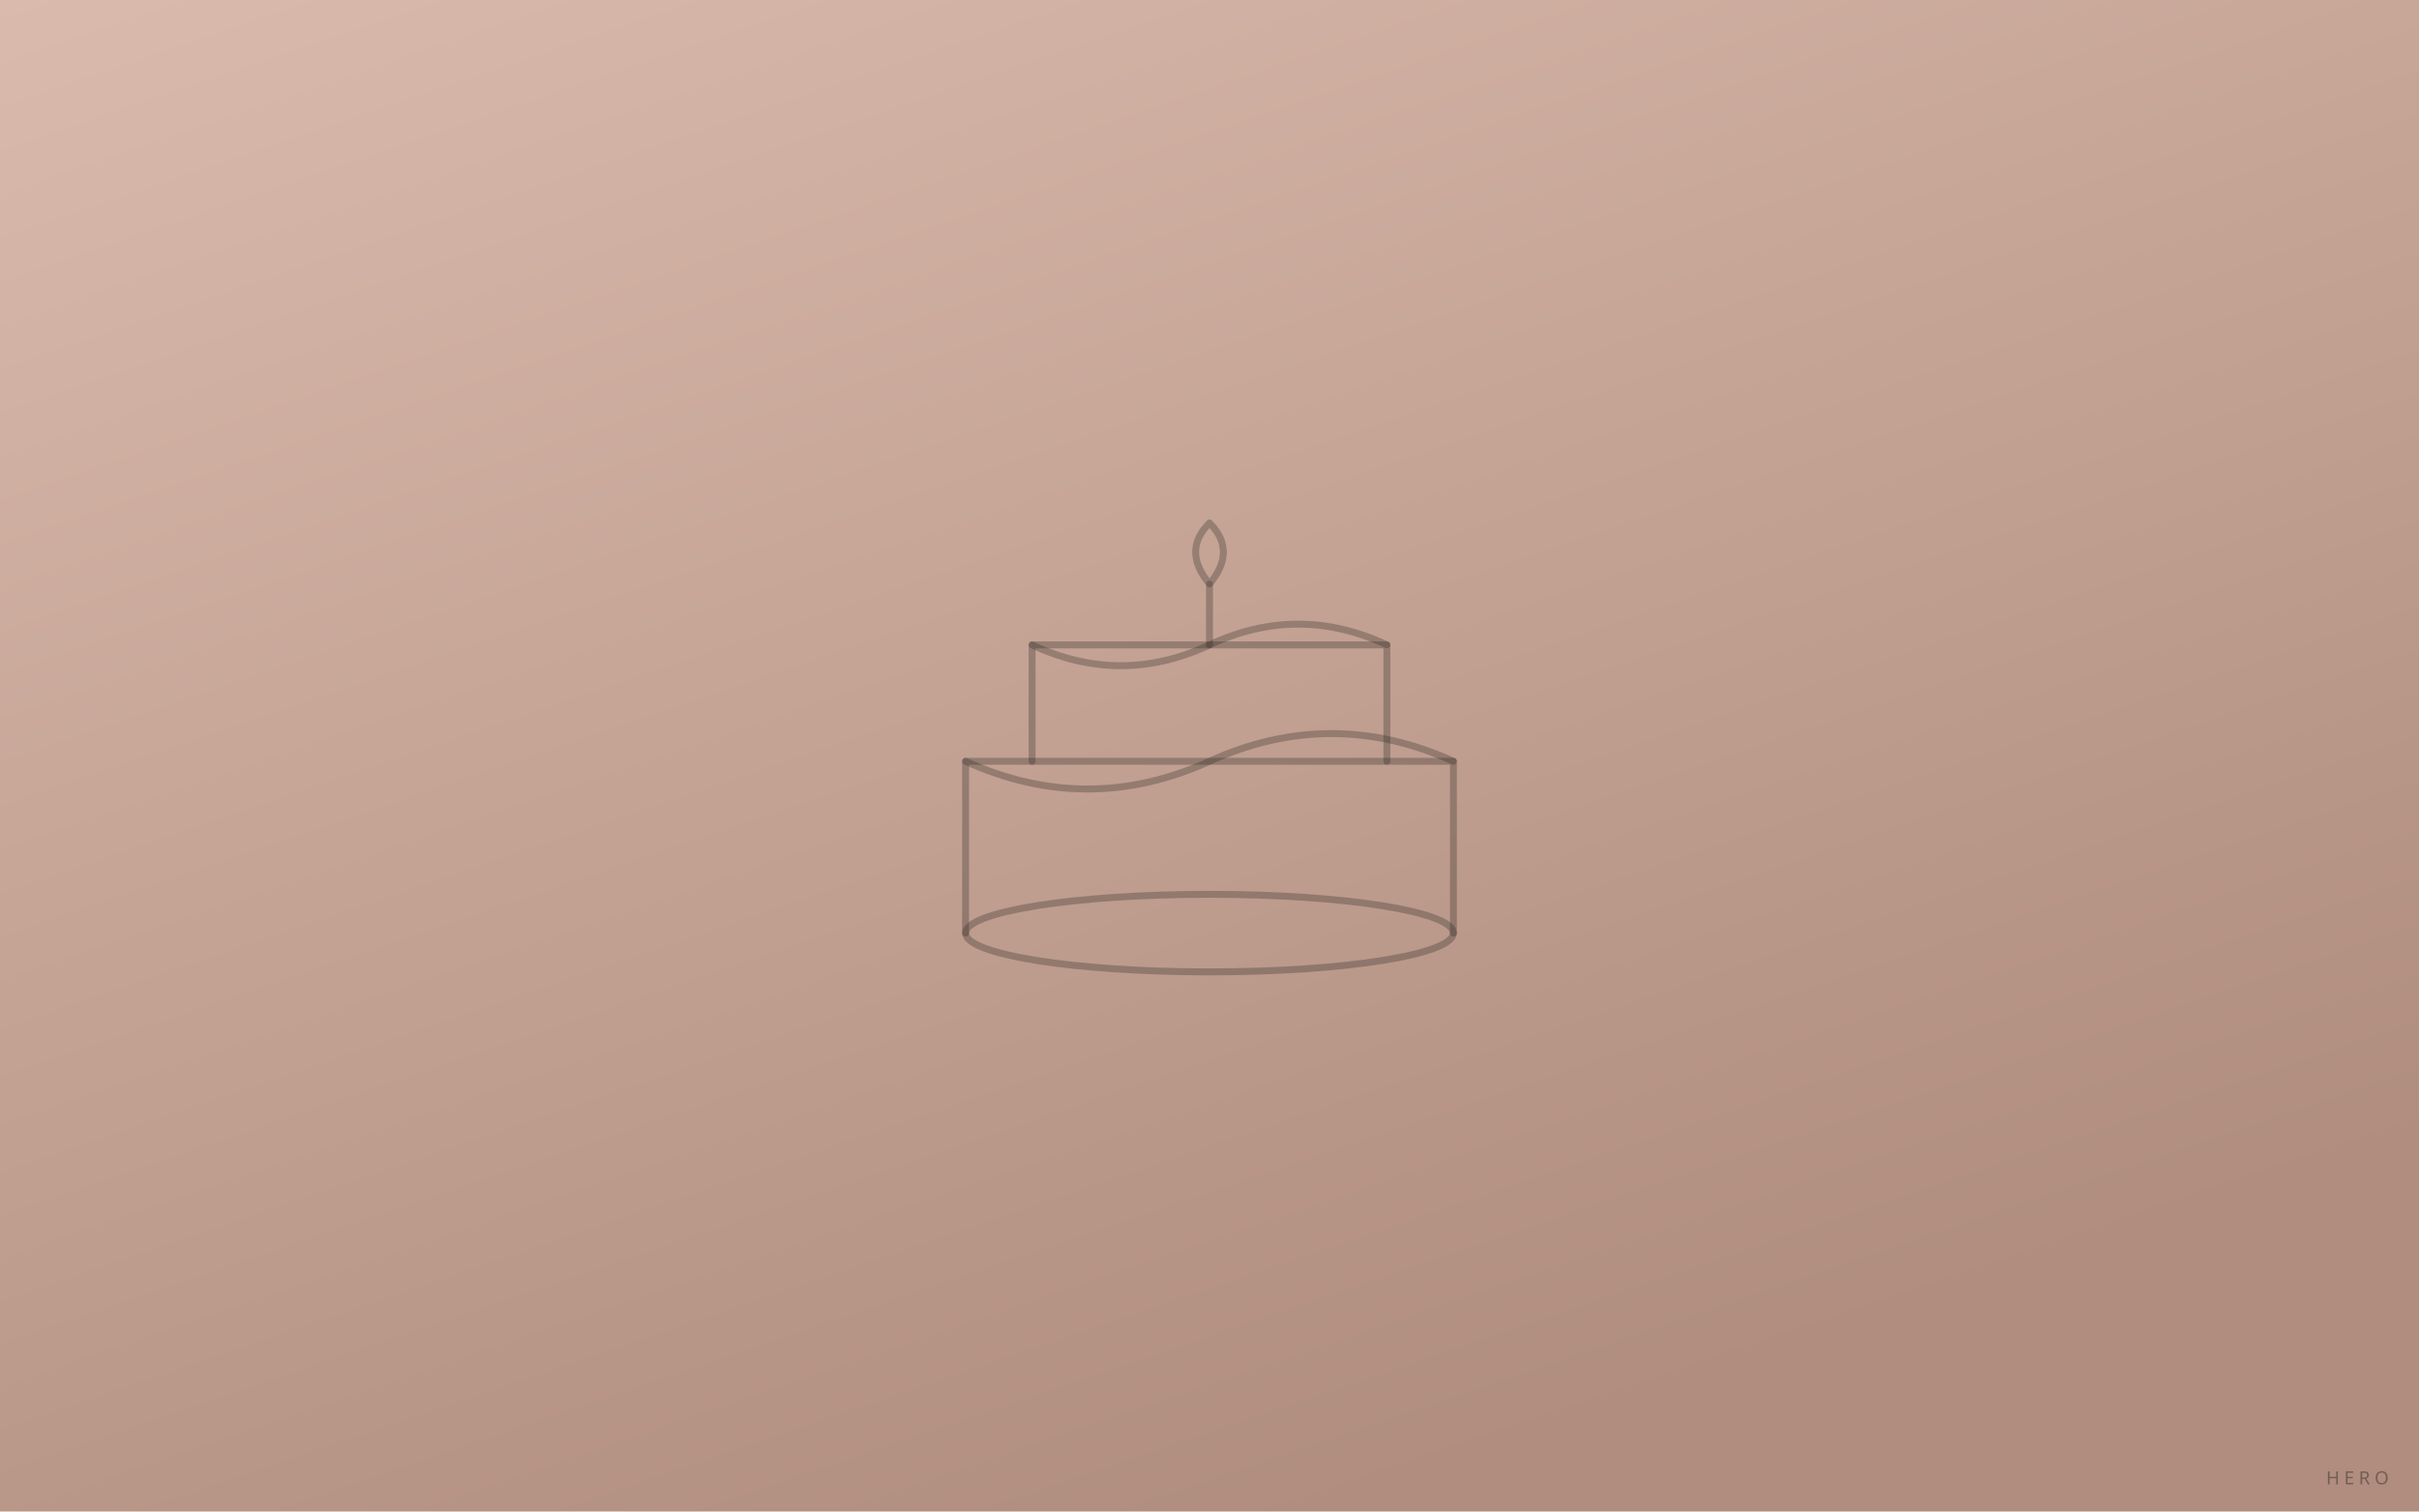
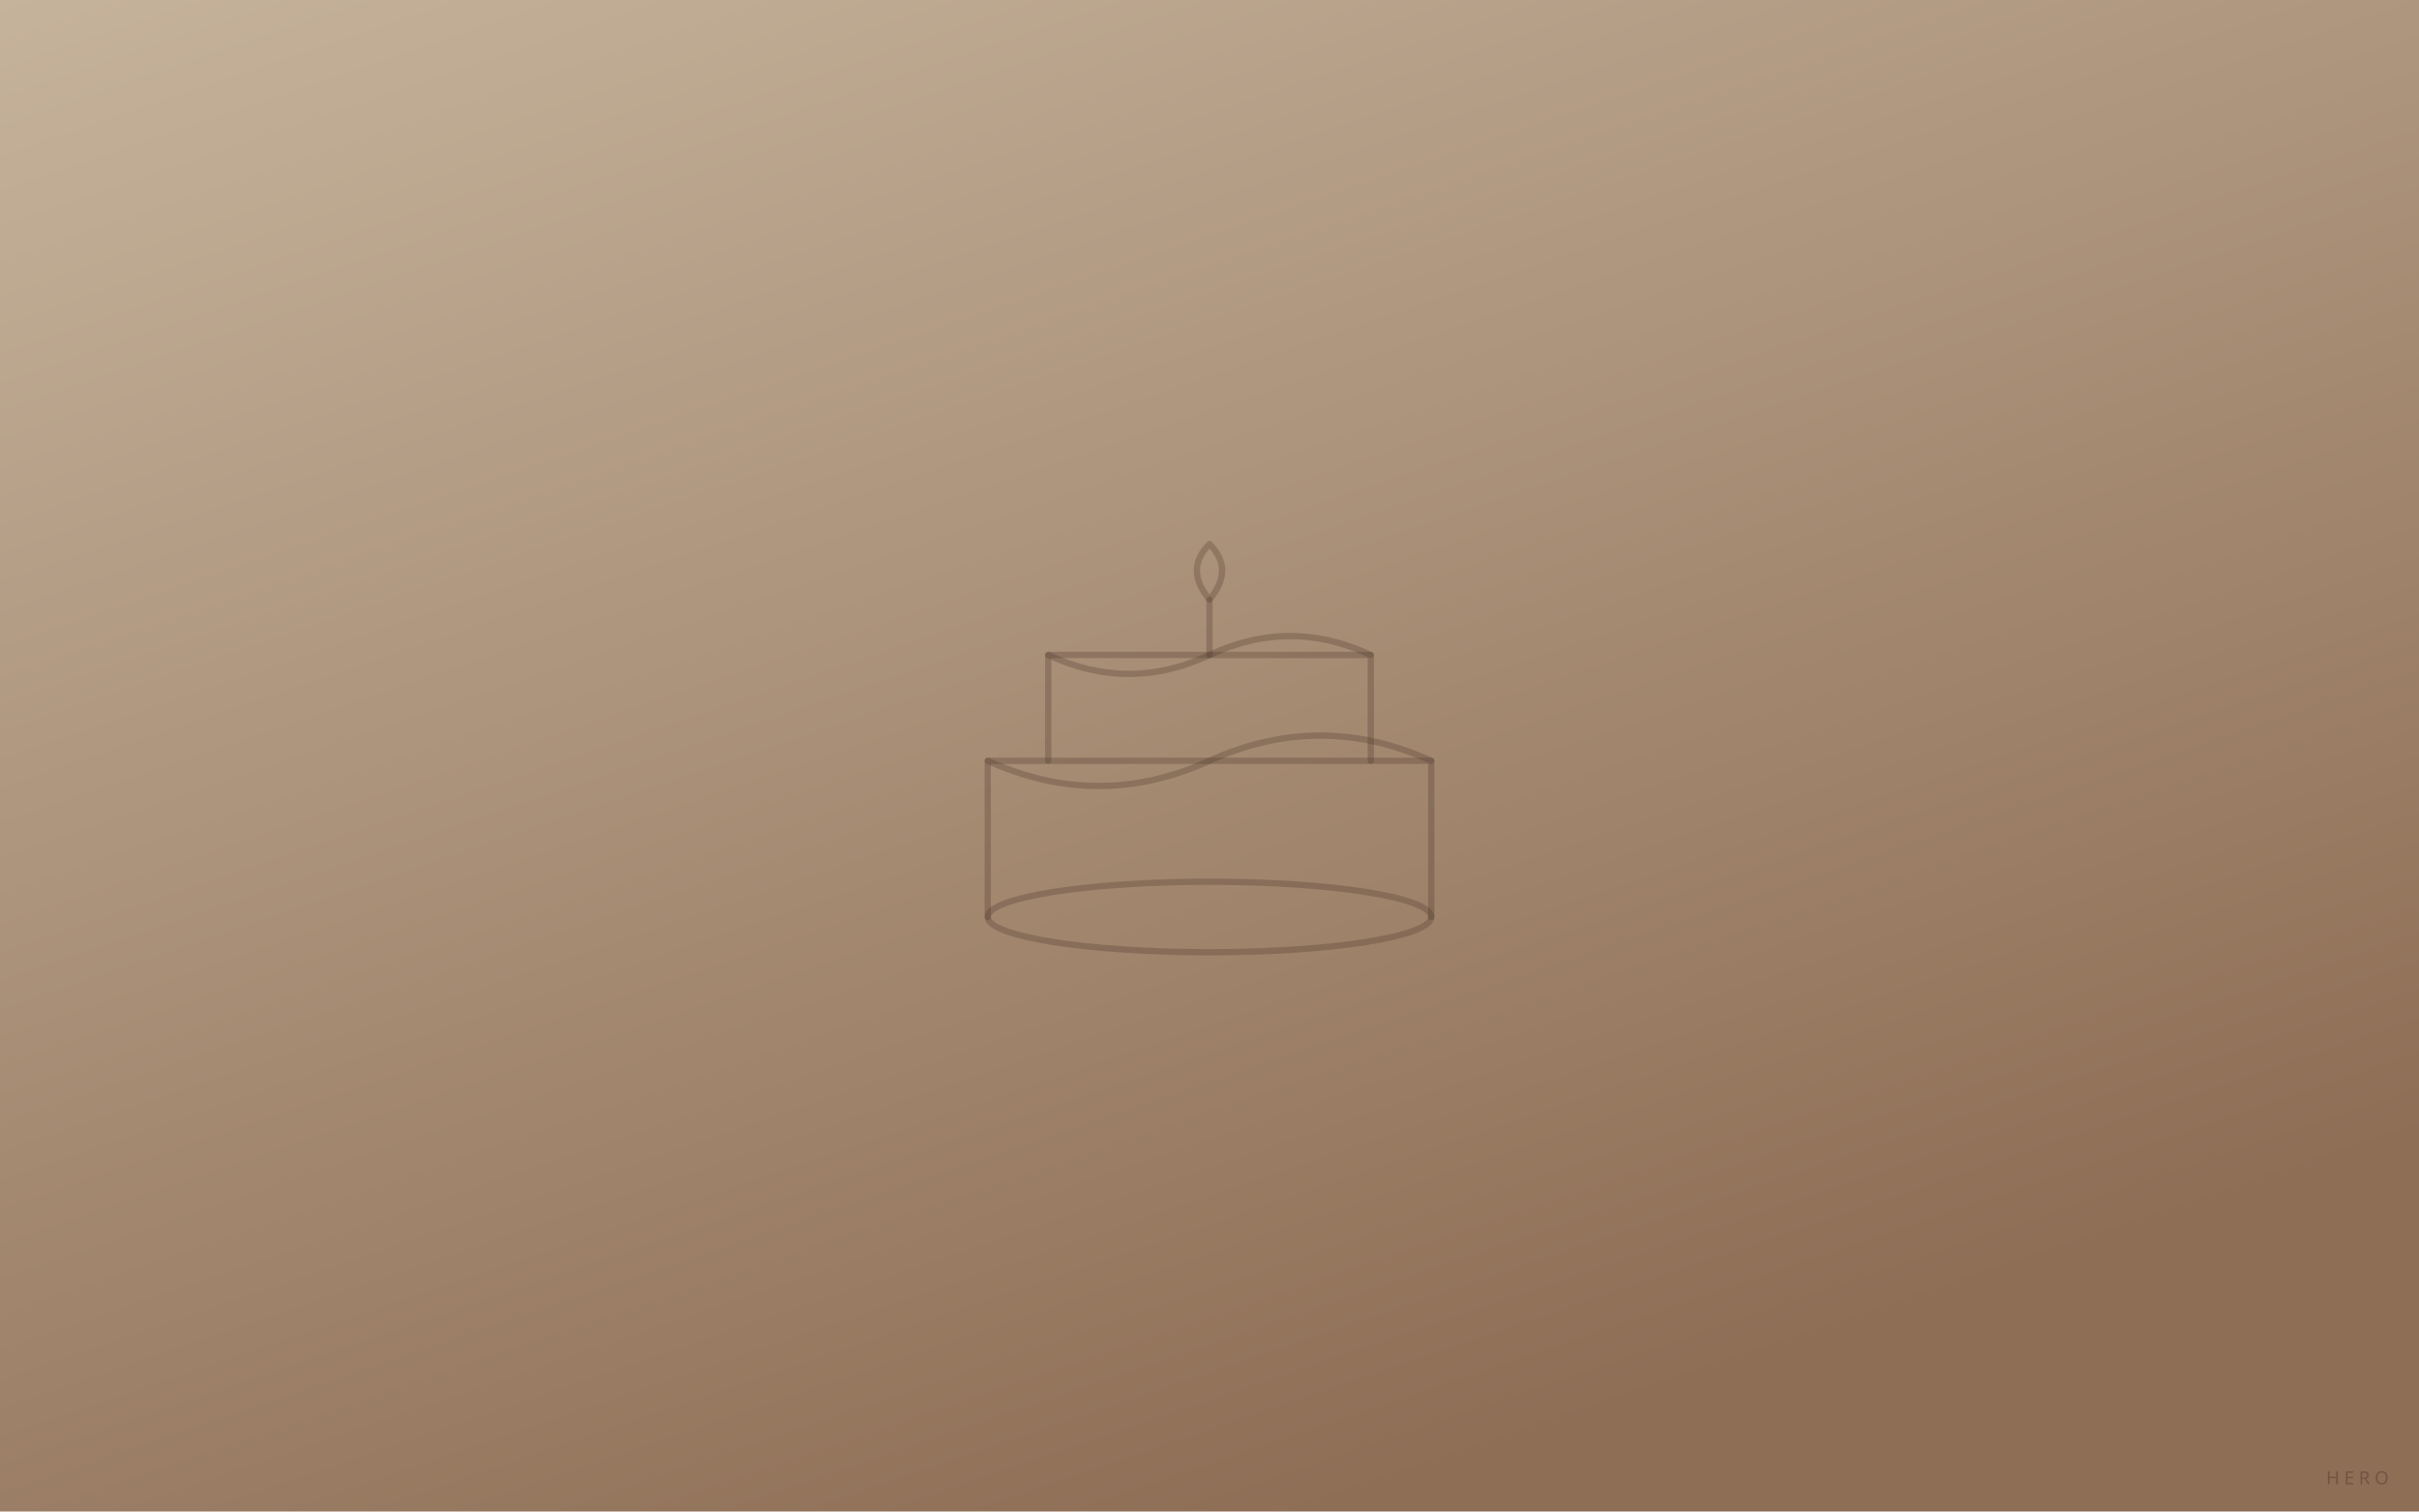
<svg xmlns="http://www.w3.org/2000/svg" viewBox="0 0 1600 1000" role="img" aria-label="HERO">
  <defs>
    <linearGradient id="g-hero" x1="0" y1="0" x2="0.55" y2="1">
-       <stop offset="0%" stop-color="#D9BAAC" />
-       <stop offset="100%" stop-color="#B08D7E" />
+       <stop offset="0%" stop-color="#C6B39C" />
+       <stop offset="100%" stop-color="#8E6E55" />
    </linearGradient>
  </defs>
  <rect width="1600" height="1000" fill="url(#g-hero)" />
-   <g fill="none" stroke="#2B2622" stroke-opacity="0.30" stroke-width="2.5" stroke-linecap="round" stroke-linejoin="round" transform="translate(800.00 500.00) scale(1.8333) translate(-150 -150)">
+   <g fill="none" stroke="#4A342A" stroke-opacity="0.28" stroke-width="2.5" stroke-linecap="round" stroke-linejoin="round" transform="translate(800.00 500.00) scale(1.6667) translate(-150 -150)">
    <ellipse cx="150" cy="214" rx="88" ry="14" />
    <path d="M62 214 V152 h176 v62" />
    <path d="M62 152 q44 20 88 0 t88 0" />
    <path d="M86 152 V110 h128 v42" />
    <path d="M86 110 q32 15 64 0 t64 0" />
    <path d="M150 110 V88" />
    <path d="M150 88 q-10 -12 0 -22 q10 10 0 22 Z" />
  </g>
-   <text x="1600" y="982" text-anchor="end" font-family="Jost, system-ui, sans-serif" font-size="12" letter-spacing="3" fill="#2B2622" fill-opacity="0.45" transform="translate(-20 0)">HERO</text>
+   <text x="1600" y="982" text-anchor="end" font-family="Jost, system-ui, sans-serif" font-size="12" letter-spacing="3" fill="#4A342A" fill-opacity="0.42" transform="translate(-20 0)">HERO</text>
</svg>
